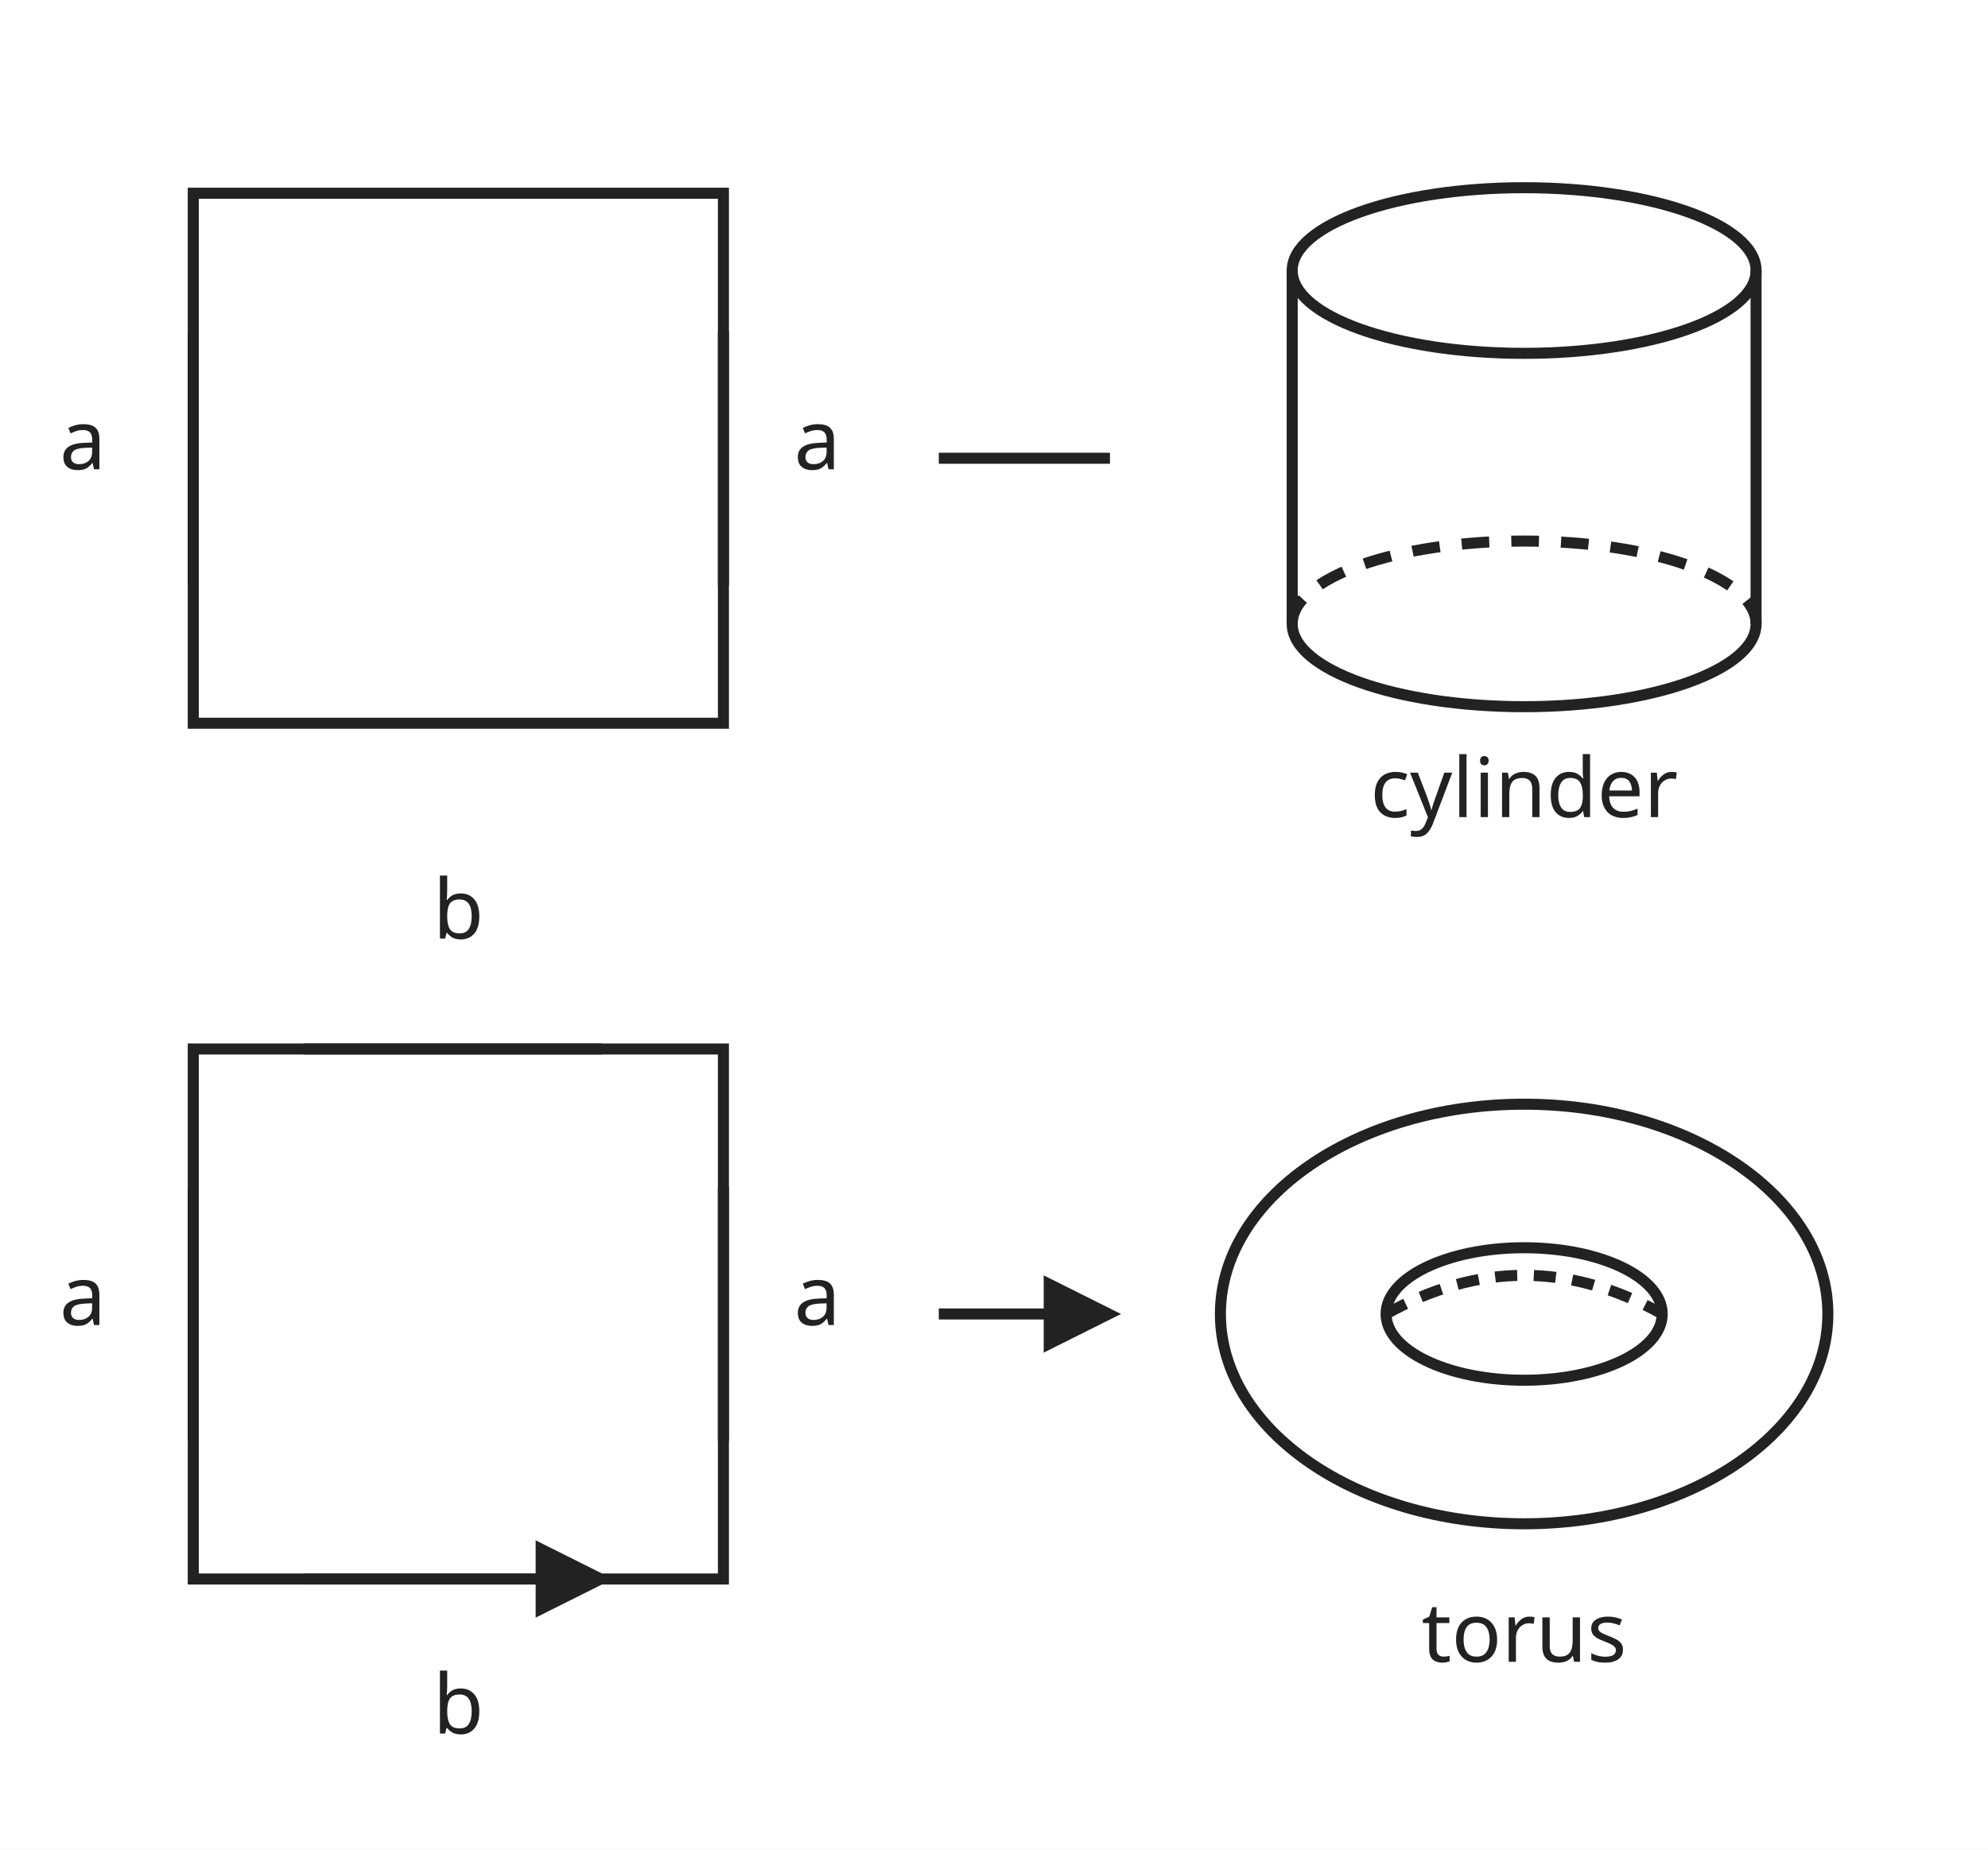
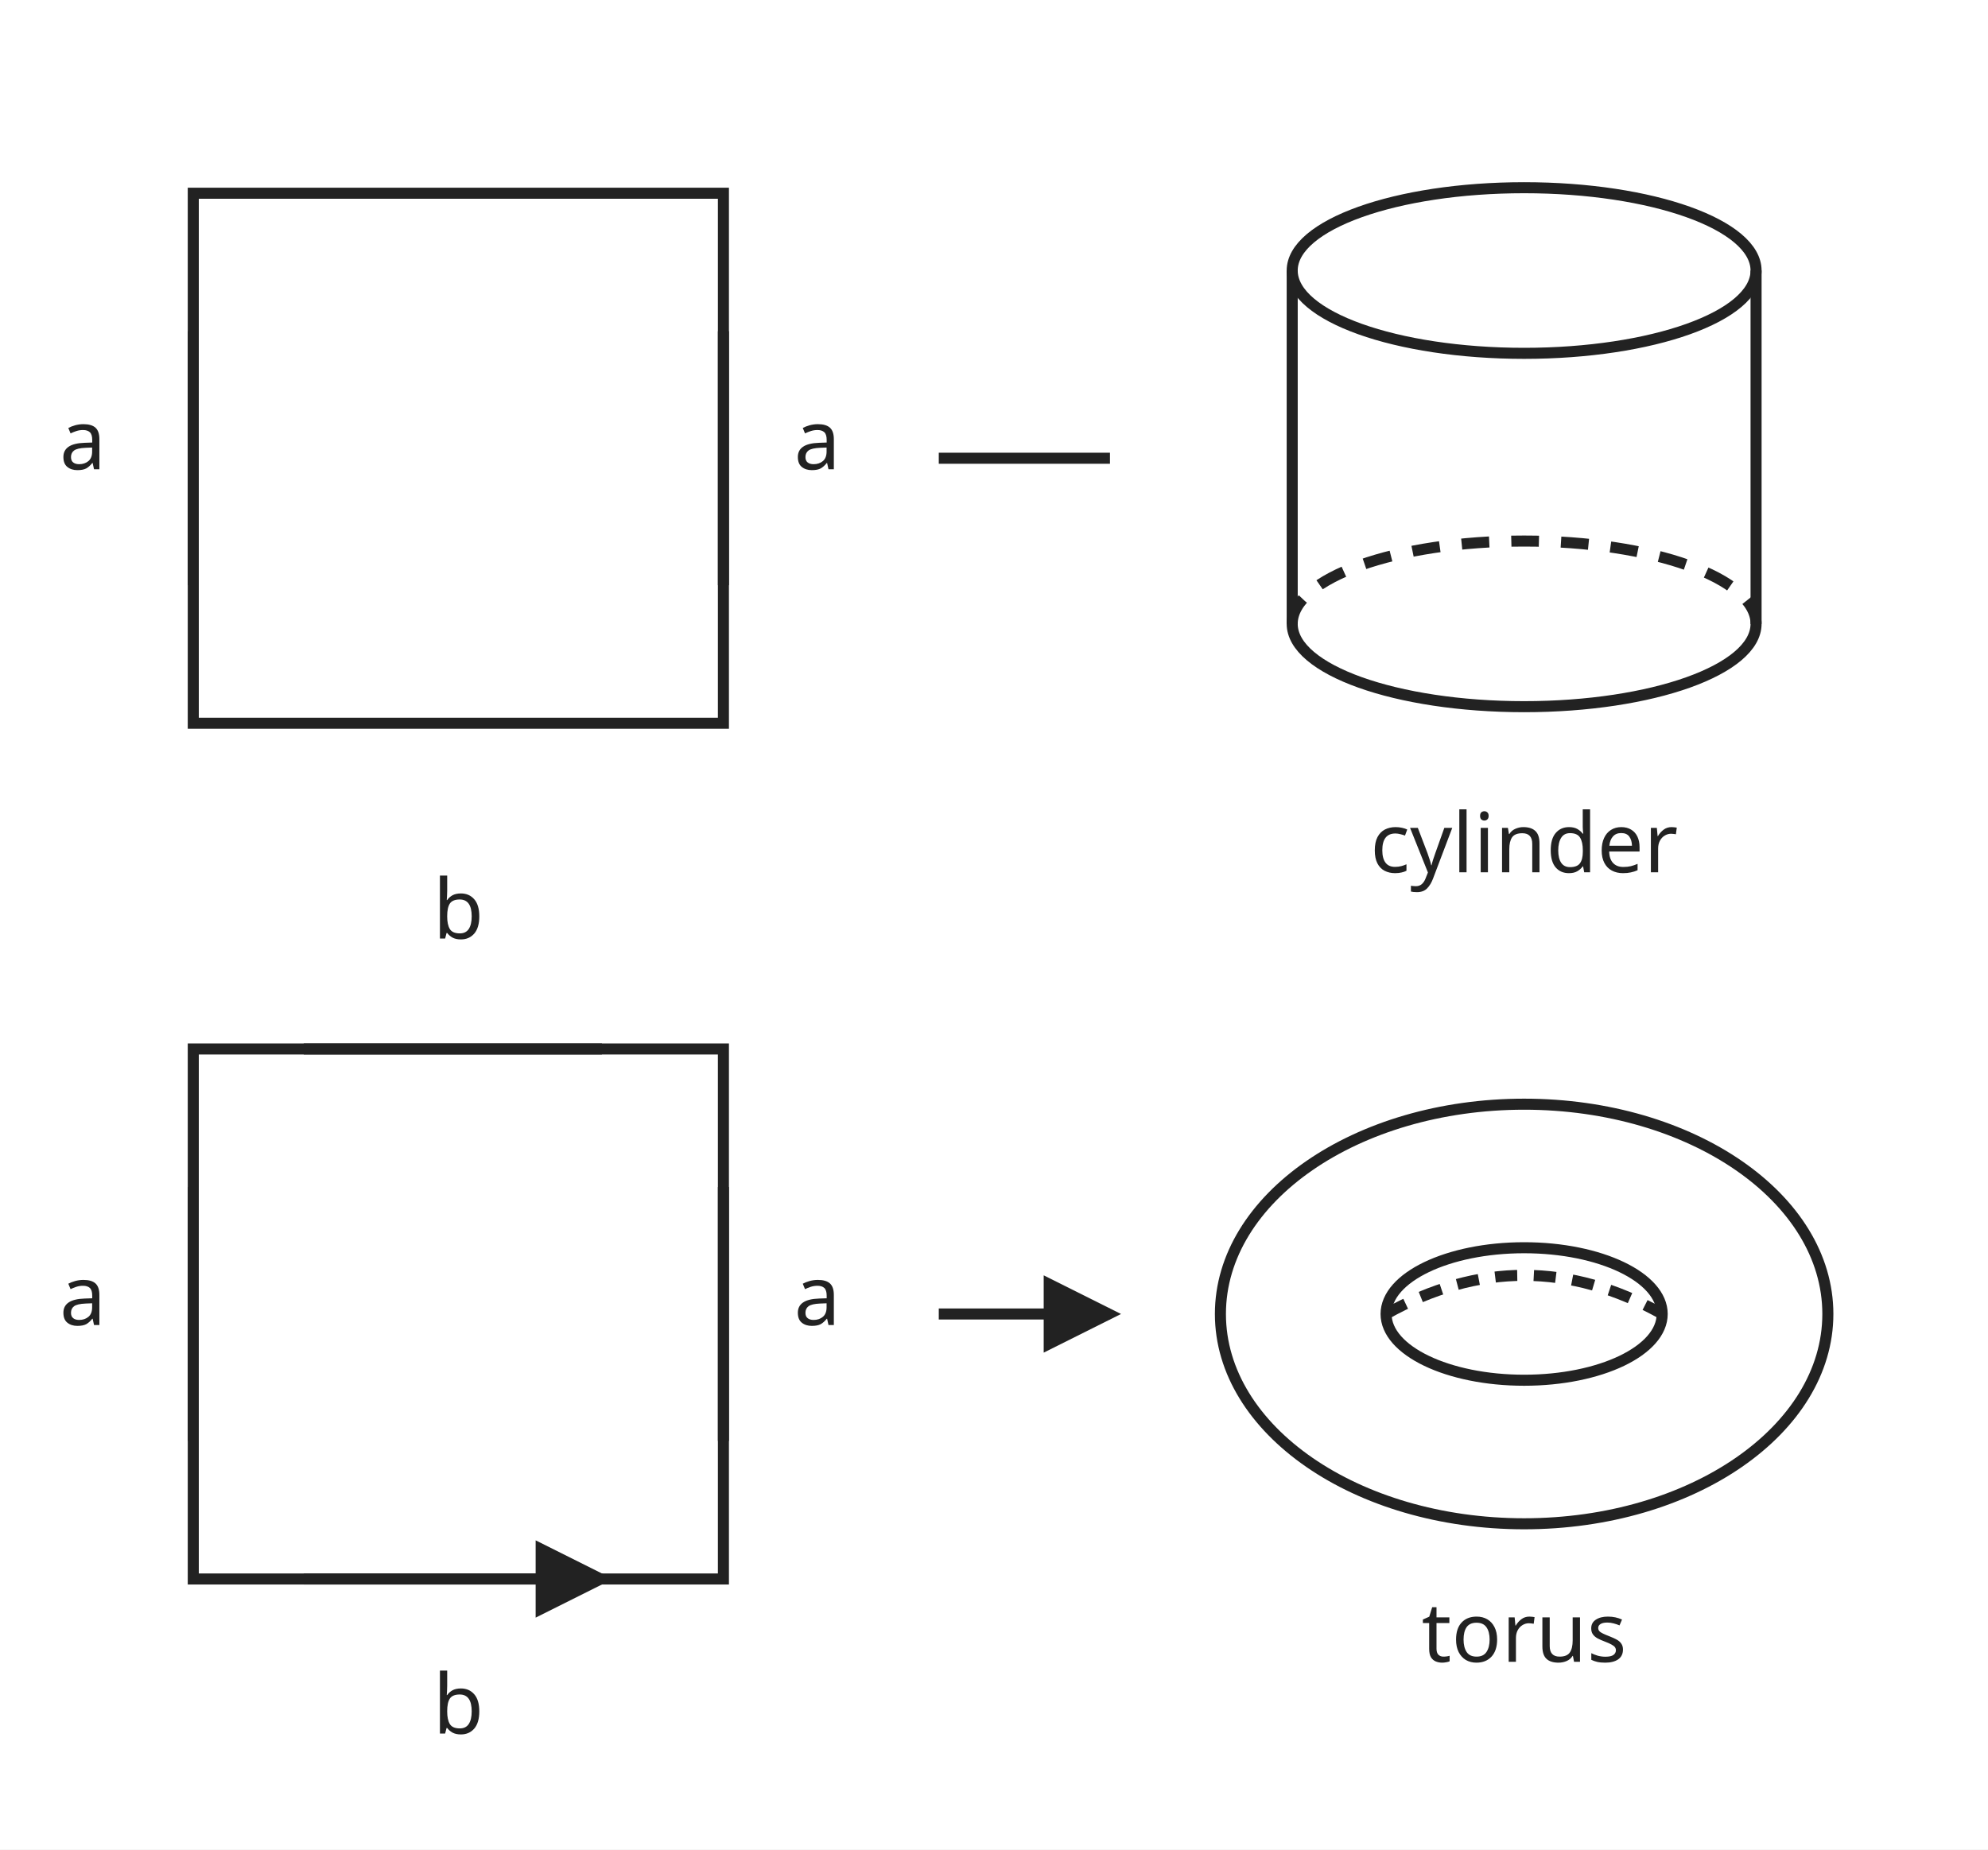
<svg xmlns="http://www.w3.org/2000/svg" viewBox="0 0 360 335" data-layout-lint="strict" role="img">
  <rect width="360" height="335" fill="white" />
  <defs>
    <marker id="arrow" markerWidth="7" markerHeight="7" refX="6" refY="3.5" orient="auto">
      <path d="M0 0 L7 3.5 L0 7 Z" fill="#222" />
    </marker>
  </defs>
  <g fill="none" stroke="#222" stroke-width="2">
    <rect x="35" y="35" width="96" height="96" />
    <rect x="35" y="190" width="96" height="96" />
    <path d="M35 106 V60 M131 106 V60 M35 261 V215 M131 261 V215 M55 190 H109 M55 286 H109" marker-end="url(#arrow)" />
    <path d="M170 83 H201 M170 238 H201" marker-end="url(#arrow)" />
    <ellipse cx="276" cy="49" rx="42" ry="15" />
    <path d="M234 49 V113 M318 49 V113 M234 113 C234 121.284 252.804 128 276 128 C299.196 128 318 121.284 318 113" />
    <path d="M234 113 C234 104.716 252.804 98 276 98 C299.196 98 318 104.716 318 113" stroke-dasharray="5 4" />
    <ellipse cx="276" cy="238" rx="55" ry="38" />
    <ellipse cx="276" cy="238" rx="25" ry="12" />
    <path d="M251 238 Q276 224 301 238" stroke-dasharray="4 3" />
  </g>
  <g font-family="sans-serif" font-size="15" fill="#222" text-anchor="middle">
    <text x="15" y="85">a</text>
    <text x="148" y="85">a</text>
    <text x="15" y="240">a</text>
    <text x="148" y="240">a</text>
    <text x="83" y="170">b</text>
    <text x="83" y="314">b</text>
-     <text x="276" y="148">cylinder</text>
+     <text x="276" y="158">cylinder</text>
    <text x="276" y="301">torus</text>
  </g>
</svg>
